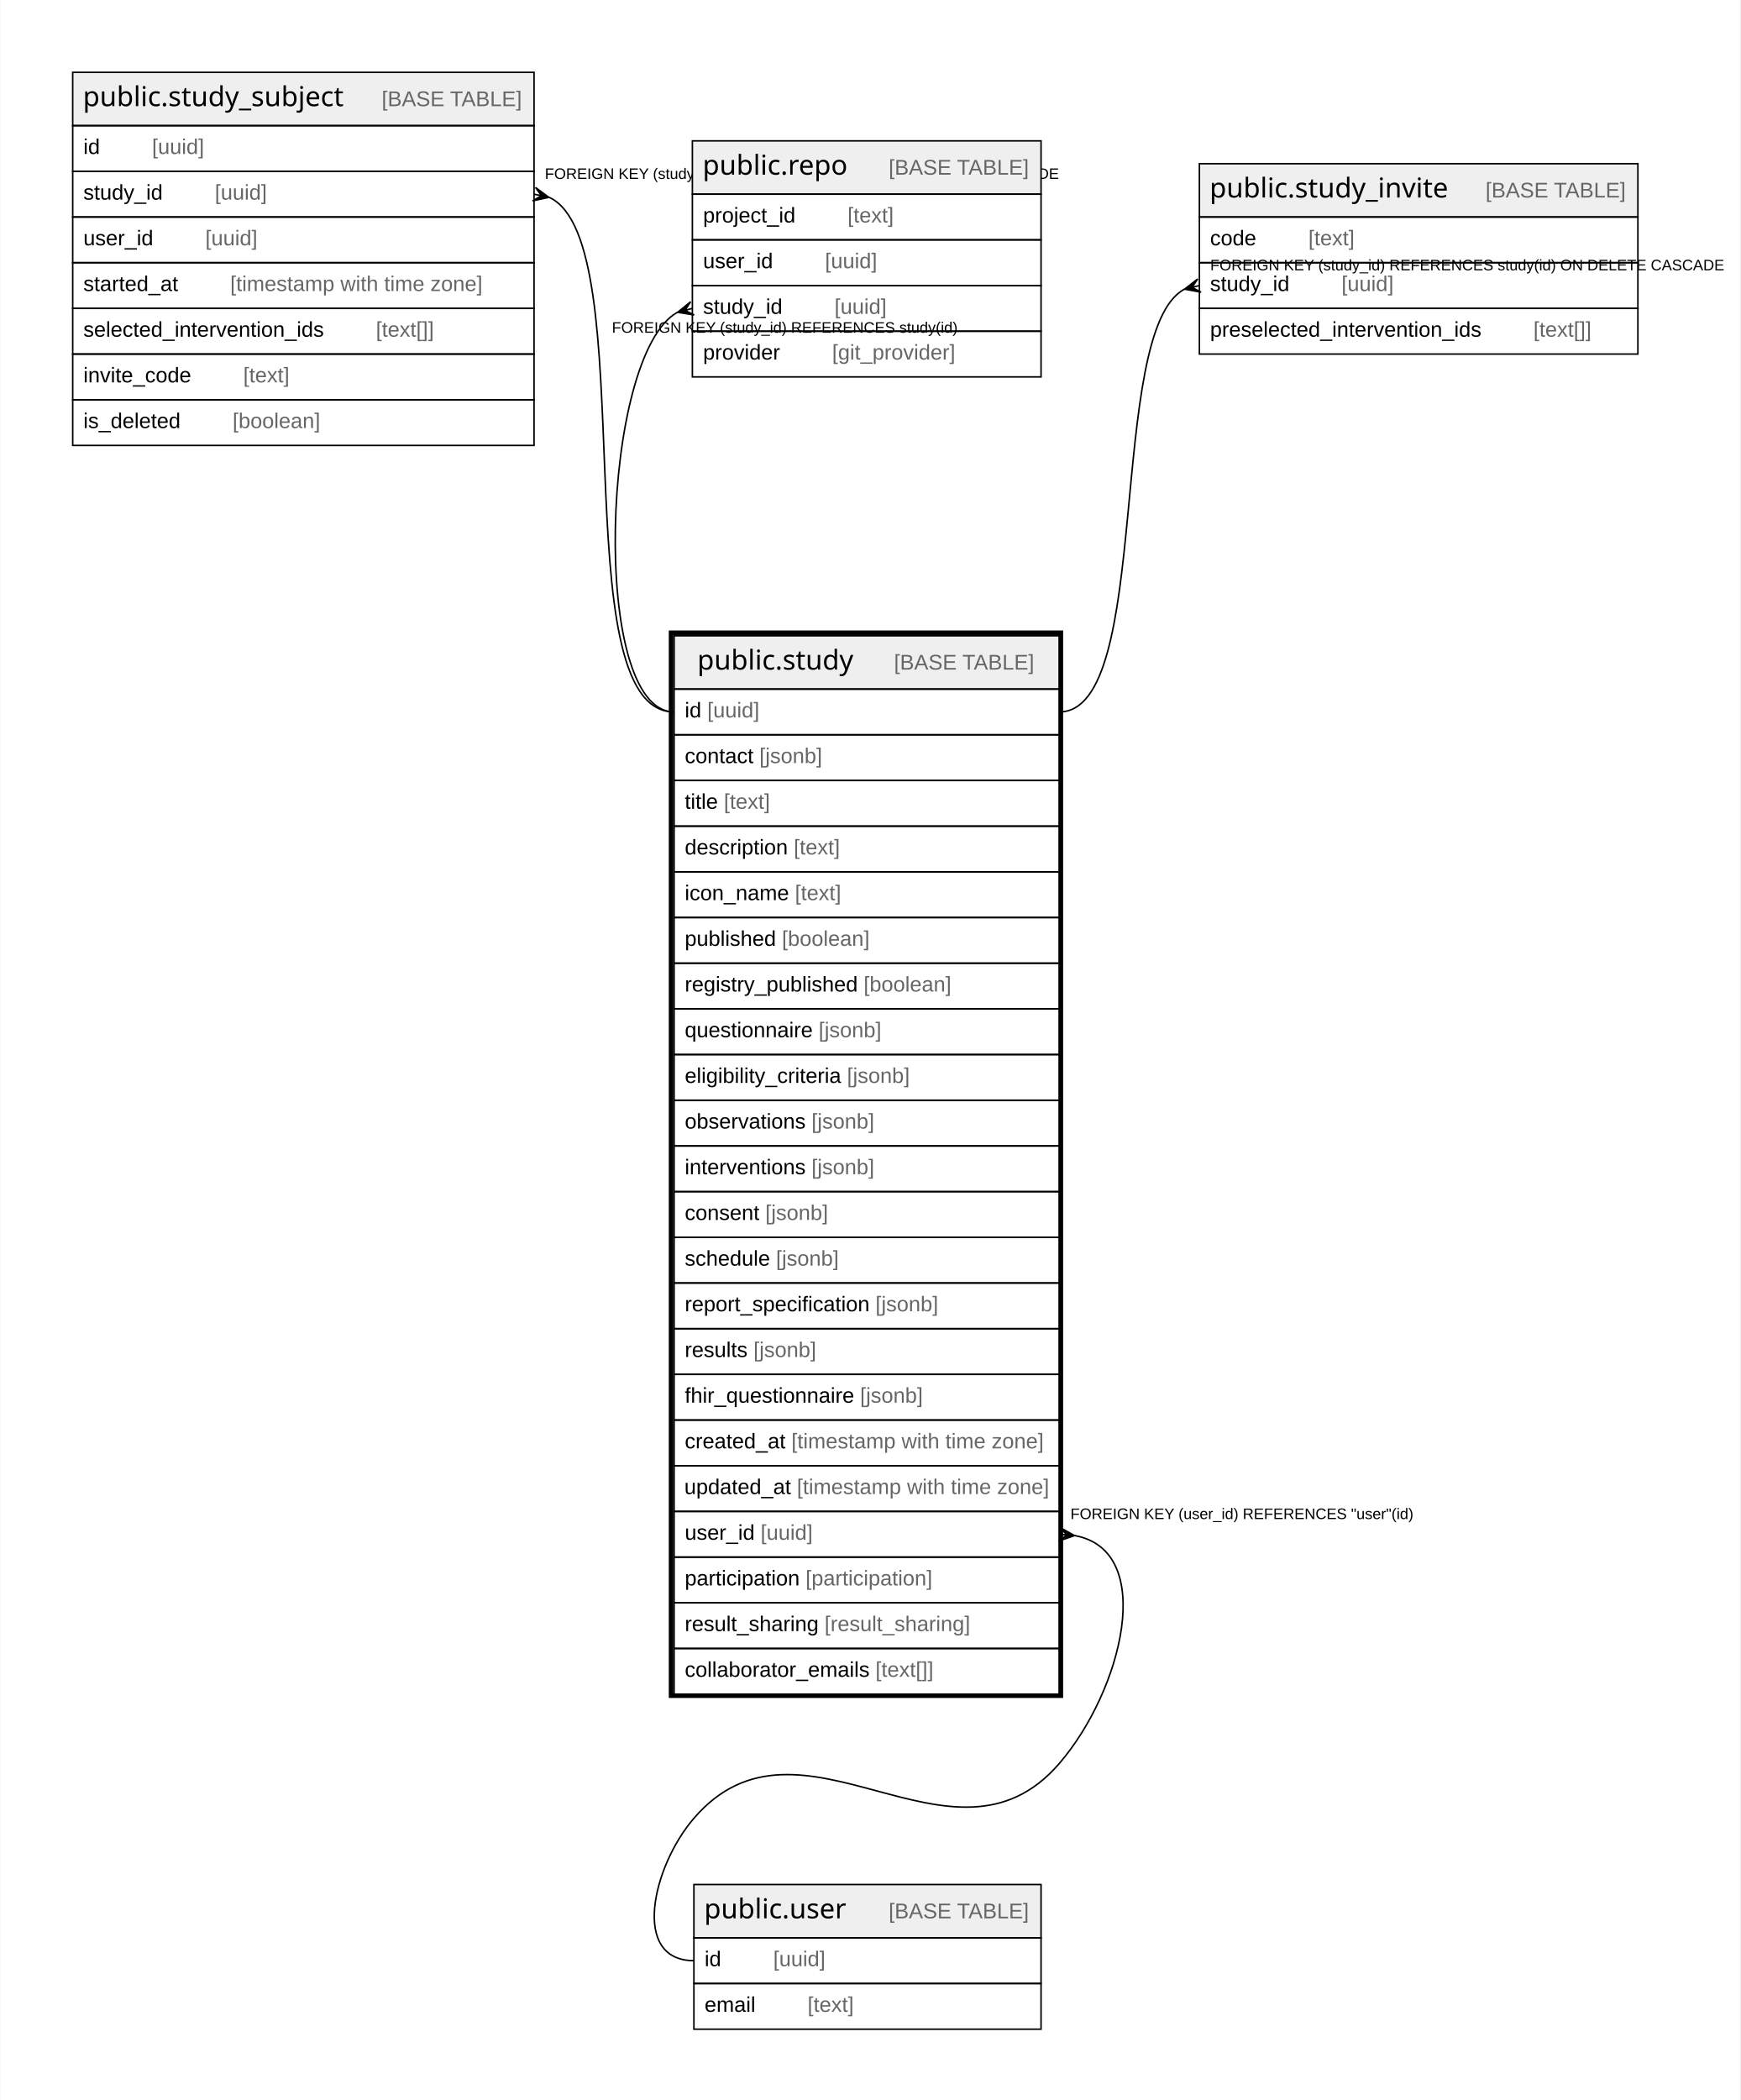
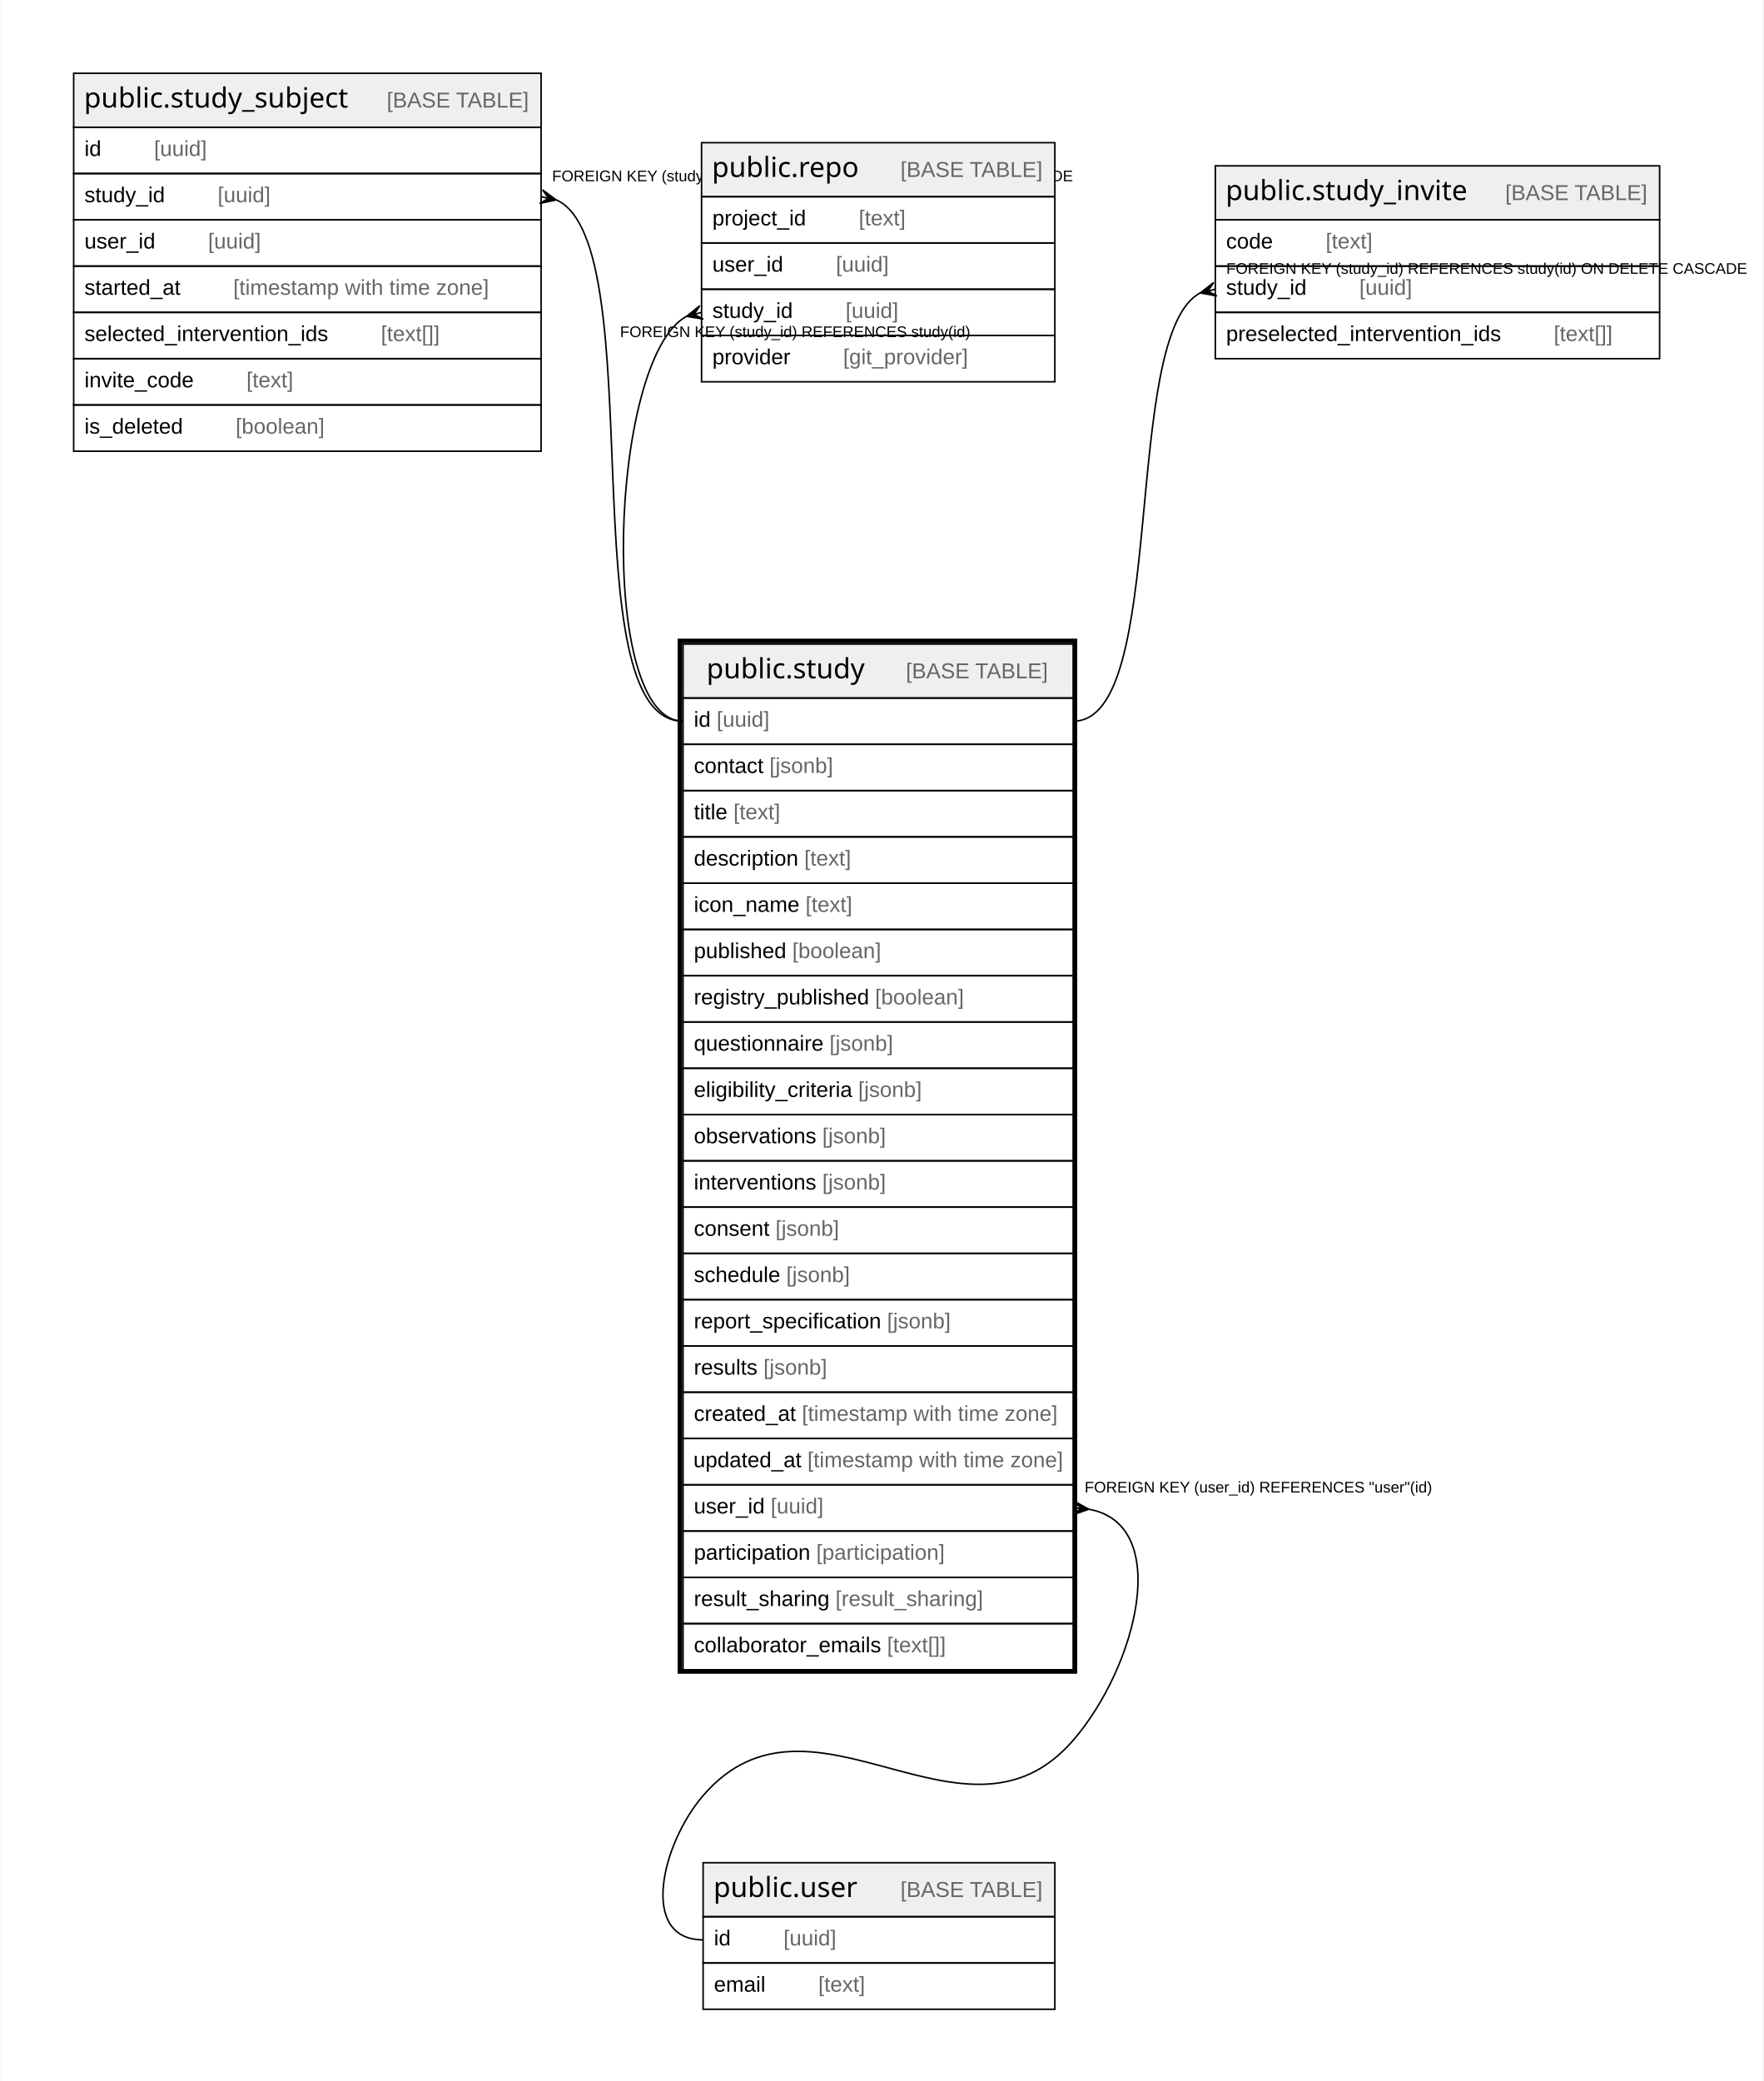
- <svg xmlns="http://www.w3.org/2000/svg" width="1143pt" height="1379pt" viewBox="0.00 0.00 1142.50 1379.00">
-   <g id="graph0" class="graph" transform="scale(1 1) rotate(0) translate(4 1375)">
-     <polygon fill="#ffffff" stroke="transparent" points="-4,4 -4,-1375 1138.5,-1375 1138.5,4 -4,4" />
+ <svg xmlns="http://www.w3.org/2000/svg" width="1143pt" height="1349pt" viewBox="0.00 0.00 1142.50 1349.00">
+   <g id="graph0" class="graph" transform="scale(1 1) rotate(0) translate(4 1345)">
+     <polygon fill="#ffffff" stroke="transparent" points="-4,4 -4,-1345 1138.5,-1345 1138.5,4 -4,4" />
    <g id="node1" class="node">
-       <polygon fill="#efefef" stroke="transparent" points="438.5,-922.5 438.5,-957.5 691.5,-957.5 691.5,-922.5 438.5,-922.5" />
-       <polygon fill="none" stroke="#000000" points="438.5,-922.5 438.5,-957.5 691.5,-957.5 691.5,-922.5 438.5,-922.5" />
-       <text text-anchor="start" x="453.704" y="-935.3" font-family="Arial Bold" font-size="18.00" fill="#000000">public.study</text>
-       <text text-anchor="start" x="548.728" y="-935.3" font-family="Arial" font-size="14.00" fill="#000000">    </text>
-       <text text-anchor="start" x="582.933" y="-935.3" font-family="Arial" font-size="14.00" fill="#666666">[BASE TABLE]</text>
-       <polygon fill="none" stroke="#000000" points="438.5,-892.5 438.5,-922.5 691.5,-922.5 691.5,-892.5 438.5,-892.5" />
-       <text text-anchor="start" x="445.5" y="-903.9" font-family="Arial" font-size="14.00" fill="#000000">id </text>
-       <text text-anchor="start" x="460.28" y="-903.9" font-family="Arial" font-size="14.00" fill="#666666">[uuid]</text>
+       <polygon fill="#efefef" stroke="transparent" points="438.5,-892.5 438.5,-927.5 691.5,-927.5 691.5,-892.5 438.5,-892.5" />
+       <polygon fill="none" stroke="#000000" points="438.5,-892.5 438.5,-927.5 691.5,-927.5 691.5,-892.5 438.5,-892.5" />
+       <text text-anchor="start" x="453.704" y="-905.3" font-family="Arial Bold" font-size="18.00" fill="#000000">public.study</text>
+       <text text-anchor="start" x="548.728" y="-905.3" font-family="Arial" font-size="14.00" fill="#000000">    </text>
+       <text text-anchor="start" x="582.933" y="-905.3" font-family="Arial" font-size="14.00" fill="#666666">[BASE TABLE]</text>
      <polygon fill="none" stroke="#000000" points="438.5,-862.5 438.5,-892.5 691.5,-892.5 691.5,-862.5 438.5,-862.5" />
-       <text text-anchor="start" x="445.5" y="-873.9" font-family="Arial" font-size="14.00" fill="#000000">contact </text>
-       <text text-anchor="start" x="494.52" y="-873.9" font-family="Arial" font-size="14.00" fill="#666666">[jsonb]</text>
+       <text text-anchor="start" x="445.5" y="-873.9" font-family="Arial" font-size="14.00" fill="#000000">id </text>
+       <text text-anchor="start" x="460.28" y="-873.9" font-family="Arial" font-size="14.00" fill="#666666">[uuid]</text>
      <polygon fill="none" stroke="#000000" points="438.5,-832.5 438.5,-862.5 691.5,-862.5 691.5,-832.5 438.5,-832.5" />
-       <text text-anchor="start" x="445.5" y="-843.9" font-family="Arial" font-size="14.00" fill="#000000">title </text>
-       <text text-anchor="start" x="471.168" y="-843.9" font-family="Arial" font-size="14.00" fill="#666666">[text]</text>
+       <text text-anchor="start" x="445.5" y="-843.9" font-family="Arial" font-size="14.00" fill="#000000">contact </text>
+       <text text-anchor="start" x="494.52" y="-843.9" font-family="Arial" font-size="14.00" fill="#666666">[jsonb]</text>
      <polygon fill="none" stroke="#000000" points="438.5,-802.5 438.5,-832.5 691.5,-832.5 691.5,-802.5 438.5,-802.5" />
-       <text text-anchor="start" x="445.5" y="-813.9" font-family="Arial" font-size="14.00" fill="#000000">description </text>
-       <text text-anchor="start" x="517.068" y="-813.9" font-family="Arial" font-size="14.00" fill="#666666">[text]</text>
+       <text text-anchor="start" x="445.5" y="-813.9" font-family="Arial" font-size="14.00" fill="#000000">title </text>
+       <text text-anchor="start" x="471.168" y="-813.9" font-family="Arial" font-size="14.00" fill="#666666">[text]</text>
      <polygon fill="none" stroke="#000000" points="438.5,-772.5 438.5,-802.5 691.5,-802.5 691.5,-772.5 438.5,-772.5" />
-       <text text-anchor="start" x="445.5" y="-783.9" font-family="Arial" font-size="14.00" fill="#000000">icon_name </text>
-       <text text-anchor="start" x="517.853" y="-783.9" font-family="Arial" font-size="14.00" fill="#666666">[text]</text>
+       <text text-anchor="start" x="445.5" y="-783.9" font-family="Arial" font-size="14.00" fill="#000000">description </text>
+       <text text-anchor="start" x="517.068" y="-783.9" font-family="Arial" font-size="14.00" fill="#666666">[text]</text>
      <polygon fill="none" stroke="#000000" points="438.5,-742.5 438.5,-772.5 691.5,-772.5 691.5,-742.5 438.5,-742.5" />
-       <text text-anchor="start" x="445.5" y="-753.9" font-family="Arial" font-size="14.00" fill="#000000">published </text>
-       <text text-anchor="start" x="509.299" y="-753.9" font-family="Arial" font-size="14.00" fill="#666666">[boolean]</text>
+       <text text-anchor="start" x="445.5" y="-753.9" font-family="Arial" font-size="14.00" fill="#000000">icon_name </text>
+       <text text-anchor="start" x="517.853" y="-753.9" font-family="Arial" font-size="14.00" fill="#666666">[text]</text>
      <polygon fill="none" stroke="#000000" points="438.5,-712.5 438.5,-742.5 691.5,-742.5 691.5,-712.5 438.5,-712.5" />
-       <text text-anchor="start" x="445.5" y="-723.9" font-family="Arial" font-size="14.00" fill="#000000">registry_published </text>
-       <text text-anchor="start" x="562.966" y="-723.9" font-family="Arial" font-size="14.00" fill="#666666">[boolean]</text>
+       <text text-anchor="start" x="445.5" y="-723.9" font-family="Arial" font-size="14.00" fill="#000000">published </text>
+       <text text-anchor="start" x="509.299" y="-723.9" font-family="Arial" font-size="14.00" fill="#666666">[boolean]</text>
      <polygon fill="none" stroke="#000000" points="438.5,-682.5 438.5,-712.5 691.5,-712.5 691.5,-682.5 438.5,-682.5" />
-       <text text-anchor="start" x="445.5" y="-693.9" font-family="Arial" font-size="14.00" fill="#000000">questionnaire </text>
-       <text text-anchor="start" x="533.416" y="-693.9" font-family="Arial" font-size="14.00" fill="#666666">[jsonb]</text>
+       <text text-anchor="start" x="445.5" y="-693.9" font-family="Arial" font-size="14.00" fill="#000000">registry_published </text>
+       <text text-anchor="start" x="562.966" y="-693.9" font-family="Arial" font-size="14.00" fill="#666666">[boolean]</text>
      <polygon fill="none" stroke="#000000" points="438.5,-652.5 438.5,-682.5 691.5,-682.5 691.5,-652.5 438.5,-652.5" />
-       <text text-anchor="start" x="445.5" y="-663.9" font-family="Arial" font-size="14.00" fill="#000000">eligibility_criteria </text>
-       <text text-anchor="start" x="552.041" y="-663.9" font-family="Arial" font-size="14.00" fill="#666666">[jsonb]</text>
+       <text text-anchor="start" x="445.5" y="-663.9" font-family="Arial" font-size="14.00" fill="#000000">questionnaire </text>
+       <text text-anchor="start" x="533.416" y="-663.9" font-family="Arial" font-size="14.00" fill="#666666">[jsonb]</text>
      <polygon fill="none" stroke="#000000" points="438.5,-622.5 438.5,-652.5 691.5,-652.5 691.5,-622.5 438.5,-622.5" />
-       <text text-anchor="start" x="445.5" y="-633.9" font-family="Arial" font-size="14.00" fill="#000000">observations </text>
-       <text text-anchor="start" x="528.744" y="-633.9" font-family="Arial" font-size="14.00" fill="#666666">[jsonb]</text>
+       <text text-anchor="start" x="445.5" y="-633.9" font-family="Arial" font-size="14.00" fill="#000000">eligibility_criteria </text>
+       <text text-anchor="start" x="552.041" y="-633.9" font-family="Arial" font-size="14.00" fill="#666666">[jsonb]</text>
      <polygon fill="none" stroke="#000000" points="438.5,-592.5 438.5,-622.5 691.5,-622.5 691.5,-592.5 438.5,-592.5" />
-       <text text-anchor="start" x="445.5" y="-603.9" font-family="Arial" font-size="14.00" fill="#000000">interventions </text>
-       <text text-anchor="start" x="528.741" y="-603.9" font-family="Arial" font-size="14.00" fill="#666666">[jsonb]</text>
+       <text text-anchor="start" x="445.5" y="-603.9" font-family="Arial" font-size="14.00" fill="#000000">observations </text>
+       <text text-anchor="start" x="528.744" y="-603.9" font-family="Arial" font-size="14.00" fill="#666666">[jsonb]</text>
      <polygon fill="none" stroke="#000000" points="438.5,-562.5 438.5,-592.5 691.5,-592.5 691.5,-562.5 438.5,-562.5" />
-       <text text-anchor="start" x="445.5" y="-573.9" font-family="Arial" font-size="14.00" fill="#000000">consent </text>
-       <text text-anchor="start" x="498.412" y="-573.9" font-family="Arial" font-size="14.00" fill="#666666">[jsonb]</text>
+       <text text-anchor="start" x="445.5" y="-573.9" font-family="Arial" font-size="14.00" fill="#000000">interventions </text>
+       <text text-anchor="start" x="528.741" y="-573.9" font-family="Arial" font-size="14.00" fill="#666666">[jsonb]</text>
      <polygon fill="none" stroke="#000000" points="438.5,-532.5 438.5,-562.5 691.5,-562.5 691.5,-532.5 438.5,-532.5" />
-       <text text-anchor="start" x="445.5" y="-543.9" font-family="Arial" font-size="14.00" fill="#000000">schedule </text>
-       <text text-anchor="start" x="505.41" y="-543.9" font-family="Arial" font-size="14.00" fill="#666666">[jsonb]</text>
+       <text text-anchor="start" x="445.5" y="-543.9" font-family="Arial" font-size="14.00" fill="#000000">consent </text>
+       <text text-anchor="start" x="498.412" y="-543.9" font-family="Arial" font-size="14.00" fill="#666666">[jsonb]</text>
      <polygon fill="none" stroke="#000000" points="438.5,-502.5 438.5,-532.5 691.5,-532.5 691.5,-502.5 438.5,-502.5" />
-       <text text-anchor="start" x="445.5" y="-513.9" font-family="Arial" font-size="14.00" fill="#000000">report_specification </text>
-       <text text-anchor="start" x="570.747" y="-513.9" font-family="Arial" font-size="14.00" fill="#666666">[jsonb]</text>
+       <text text-anchor="start" x="445.5" y="-513.9" font-family="Arial" font-size="14.00" fill="#000000">schedule </text>
+       <text text-anchor="start" x="505.41" y="-513.9" font-family="Arial" font-size="14.00" fill="#666666">[jsonb]</text>
      <polygon fill="none" stroke="#000000" points="438.5,-472.5 438.5,-502.5 691.5,-502.5 691.5,-472.5 438.5,-472.5" />
-       <text text-anchor="start" x="445.5" y="-483.9" font-family="Arial" font-size="14.00" fill="#000000">results </text>
-       <text text-anchor="start" x="490.614" y="-483.9" font-family="Arial" font-size="14.00" fill="#666666">[jsonb]</text>
+       <text text-anchor="start" x="445.5" y="-483.9" font-family="Arial" font-size="14.00" fill="#000000">report_specification </text>
+       <text text-anchor="start" x="570.747" y="-483.9" font-family="Arial" font-size="14.00" fill="#666666">[jsonb]</text>
      <polygon fill="none" stroke="#000000" points="438.5,-442.5 438.5,-472.5 691.5,-472.5 691.5,-442.5 438.5,-442.5" />
-       <text text-anchor="start" x="445.5" y="-453.9" font-family="Arial" font-size="14.00" fill="#000000">fhir_questionnaire </text>
-       <text text-anchor="start" x="560.639" y="-453.9" font-family="Arial" font-size="14.00" fill="#666666">[jsonb]</text>
+       <text text-anchor="start" x="445.5" y="-453.9" font-family="Arial" font-size="14.00" fill="#000000">results </text>
+       <text text-anchor="start" x="490.614" y="-453.9" font-family="Arial" font-size="14.00" fill="#666666">[jsonb]</text>
      <polygon fill="none" stroke="#000000" points="438.5,-412.5 438.5,-442.5 691.5,-442.5 691.5,-412.5 438.5,-412.5" />
      <text text-anchor="start" x="445.5" y="-423.9" font-family="Arial" font-size="14.00" fill="#000000">created_at </text>
      <text text-anchor="start" x="515.528" y="-423.9" font-family="Arial" font-size="14.00" fill="#666666">[timestamp with time zone]</text>
      <polygon fill="none" stroke="#000000" points="438.5,-382.5 438.5,-412.5 691.5,-412.5 691.5,-382.5 438.5,-382.5" />
      <text text-anchor="start" x="445.192" y="-393.9" font-family="Arial" font-size="14.00" fill="#000000">updated_at </text>
      <text text-anchor="start" x="519.124" y="-393.9" font-family="Arial" font-size="14.00" fill="#666666">[timestamp with time zone]</text>
      <polygon fill="none" stroke="#000000" points="438.5,-352.5 438.5,-382.5 691.5,-382.5 691.5,-352.5 438.5,-352.5" />
      <text text-anchor="start" x="445.5" y="-363.9" font-family="Arial" font-size="14.00" fill="#000000">user_id </text>
      <text text-anchor="start" x="495.288" y="-363.9" font-family="Arial" font-size="14.00" fill="#666666">[uuid]</text>
      <polygon fill="none" stroke="#000000" points="438.5,-322.5 438.5,-352.5 691.5,-352.5 691.5,-322.5 438.5,-322.5" />
      <text text-anchor="start" x="445.5" y="-333.9" font-family="Arial" font-size="14.00" fill="#000000">participation </text>
      <text text-anchor="start" x="524.848" y="-333.9" font-family="Arial" font-size="14.00" fill="#666666">[participation]</text>
      <polygon fill="none" stroke="#000000" points="438.5,-292.5 438.5,-322.5 691.5,-322.5 691.5,-292.5 438.5,-292.5" />
      <text text-anchor="start" x="445.5" y="-303.9" font-family="Arial" font-size="14.00" fill="#000000">result_sharing </text>
      <text text-anchor="start" x="537.294" y="-303.9" font-family="Arial" font-size="14.00" fill="#666666">[result_sharing]</text>
      <polygon fill="none" stroke="#000000" points="438.5,-262.5 438.5,-292.5 691.5,-292.5 691.5,-262.5 438.5,-262.5" />
      <text text-anchor="start" x="445.5" y="-273.9" font-family="Arial" font-size="14.00" fill="#000000">collaborator_emails </text>
      <text text-anchor="start" x="570.733" y="-273.9" font-family="Arial" font-size="14.00" fill="#666666">[text[]]</text>
-       <polygon fill="none" stroke="#000000" stroke-width="3" points="436.5,-261.5 436.5,-959.5 692.5,-959.5 692.5,-261.5 436.5,-261.5" />
+       <polygon fill="none" stroke="#000000" stroke-width="3" points="436.5,-261.5 436.5,-929.5 692.5,-929.5 692.5,-261.5 436.5,-261.5" />
    </g>
    <g id="node5" class="node">
      <polygon fill="#efefef" stroke="transparent" points="451.5,-102.5 451.5,-137.5 679.5,-137.5 679.5,-102.5 451.5,-102.5" />
      <polygon fill="none" stroke="#000000" points="451.5,-102.5 451.5,-137.5 679.5,-137.5 679.5,-102.5 451.5,-102.5" />
      <text text-anchor="start" x="458.209" y="-115.3" font-family="Arial Bold" font-size="18.00" fill="#000000">public.user</text>
      <text text-anchor="start" x="545.223" y="-115.3" font-family="Arial" font-size="14.00" fill="#000000">    </text>
      <text text-anchor="start" x="579.428" y="-115.3" font-family="Arial" font-size="14.00" fill="#666666">[BASE TABLE]</text>
      <polygon fill="none" stroke="#000000" points="451.5,-72.5 451.5,-102.5 679.5,-102.5 679.5,-72.5 451.5,-72.5" />
      <text text-anchor="start" x="458.5" y="-83.9" font-family="Arial" font-size="14.00" fill="#000000">id    </text>
      <text text-anchor="start" x="503.594" y="-83.9" font-family="Arial" font-size="14.00" fill="#666666">[uuid]</text>
      <polygon fill="none" stroke="#000000" points="451.5,-42.5 451.5,-72.5 679.5,-72.5 679.5,-42.5 451.5,-42.5" />
      <text text-anchor="start" x="458.5" y="-53.9" font-family="Arial" font-size="14.00" fill="#000000">email    </text>
      <text text-anchor="start" x="526.144" y="-53.9" font-family="Arial" font-size="14.00" fill="#666666">[text]</text>
    </g>
    <g id="edge4" class="edge">
      <path fill="none" stroke="#000000" d="M701.677,-366.629C755.786,-356.73 732.762,-264.913 691.5,-217 621.115,-135.27 521.885,-262.73 451.5,-181 424.383,-149.512 409.944,-87.5 451.5,-87.5" />
      <polygon fill="#000000" stroke="#000000" points="701.464,-366.647 691.116,-363.016 696.482,-367.074 691.5,-367.5 691.5,-367.5 691.5,-367.5 696.482,-367.074 691.884,-371.984 701.464,-366.647 701.464,-366.647" />
      <text text-anchor="start" x="698.785" y="-377.5" font-family="Arial" font-size="10.00" fill="#000000">FOREIGN KEY (user_id) REFERENCES "user"(id)</text>
    </g>
    <g id="node2" class="node">
-       <polygon fill="#efefef" stroke="transparent" points="43.5,-1292.5 43.5,-1327.5 346.5,-1327.5 346.5,-1292.5 43.5,-1292.5" />
-       <polygon fill="none" stroke="#000000" points="43.5,-1292.5 43.5,-1327.5 346.5,-1327.5 346.5,-1292.5 43.5,-1292.5" />
-       <text text-anchor="start" x="50.194" y="-1305.3" font-family="Arial Bold" font-size="18.00" fill="#000000">public.study_subject</text>
-       <text text-anchor="start" x="212.238" y="-1305.3" font-family="Arial" font-size="14.00" fill="#000000">    </text>
-       <text text-anchor="start" x="246.443" y="-1305.3" font-family="Arial" font-size="14.00" fill="#666666">[BASE TABLE]</text>
-       <polygon fill="none" stroke="#000000" points="43.5,-1262.5 43.5,-1292.5 346.5,-1292.5 346.5,-1262.5 43.5,-1262.5" />
-       <text text-anchor="start" x="50.5" y="-1273.9" font-family="Arial" font-size="14.00" fill="#000000">id    </text>
-       <text text-anchor="start" x="95.594" y="-1273.9" font-family="Arial" font-size="14.00" fill="#666666">[uuid]</text>
+       <polygon fill="#efefef" stroke="transparent" points="43.5,-1262.5 43.5,-1297.5 346.5,-1297.5 346.5,-1262.5 43.5,-1262.5" />
+       <polygon fill="none" stroke="#000000" points="43.5,-1262.5 43.5,-1297.5 346.5,-1297.5 346.5,-1262.5 43.5,-1262.5" />
+       <text text-anchor="start" x="50.194" y="-1275.3" font-family="Arial Bold" font-size="18.00" fill="#000000">public.study_subject</text>
+       <text text-anchor="start" x="212.238" y="-1275.3" font-family="Arial" font-size="14.00" fill="#000000">    </text>
+       <text text-anchor="start" x="246.443" y="-1275.3" font-family="Arial" font-size="14.00" fill="#666666">[BASE TABLE]</text>
      <polygon fill="none" stroke="#000000" points="43.5,-1232.5 43.5,-1262.5 346.5,-1262.5 346.5,-1232.5 43.5,-1232.5" />
-       <text text-anchor="start" x="50.5" y="-1243.9" font-family="Arial" font-size="14.00" fill="#000000">study_id    </text>
-       <text text-anchor="start" x="136.832" y="-1243.9" font-family="Arial" font-size="14.00" fill="#666666">[uuid]</text>
+       <text text-anchor="start" x="50.5" y="-1243.9" font-family="Arial" font-size="14.00" fill="#000000">id    </text>
+       <text text-anchor="start" x="95.594" y="-1243.9" font-family="Arial" font-size="14.00" fill="#666666">[uuid]</text>
      <polygon fill="none" stroke="#000000" points="43.5,-1202.5 43.5,-1232.5 346.5,-1232.5 346.5,-1202.5 43.5,-1202.5" />
-       <text text-anchor="start" x="50.5" y="-1213.9" font-family="Arial" font-size="14.00" fill="#000000">user_id    </text>
-       <text text-anchor="start" x="130.602" y="-1213.9" font-family="Arial" font-size="14.00" fill="#666666">[uuid]</text>
+       <text text-anchor="start" x="50.5" y="-1213.9" font-family="Arial" font-size="14.00" fill="#000000">study_id    </text>
+       <text text-anchor="start" x="136.832" y="-1213.9" font-family="Arial" font-size="14.00" fill="#666666">[uuid]</text>
      <polygon fill="none" stroke="#000000" points="43.5,-1172.5 43.5,-1202.5 346.5,-1202.5 346.5,-1172.5 43.5,-1172.5" />
-       <text text-anchor="start" x="50.5" y="-1183.9" font-family="Arial" font-size="14.00" fill="#000000">started_at    </text>
-       <text text-anchor="start" x="146.95" y="-1183.9" font-family="Arial" font-size="14.00" fill="#666666">[timestamp with time zone]</text>
+       <text text-anchor="start" x="50.5" y="-1183.9" font-family="Arial" font-size="14.00" fill="#000000">user_id    </text>
+       <text text-anchor="start" x="130.602" y="-1183.9" font-family="Arial" font-size="14.00" fill="#666666">[uuid]</text>
      <polygon fill="none" stroke="#000000" points="43.5,-1142.5 43.5,-1172.5 346.5,-1172.5 346.5,-1142.5 43.5,-1142.5" />
-       <text text-anchor="start" x="50.5" y="-1153.9" font-family="Arial" font-size="14.00" fill="#000000">selected_intervention_ids    </text>
-       <text text-anchor="start" x="242.637" y="-1153.9" font-family="Arial" font-size="14.00" fill="#666666">[text[]]</text>
+       <text text-anchor="start" x="50.5" y="-1153.9" font-family="Arial" font-size="14.00" fill="#000000">started_at    </text>
+       <text text-anchor="start" x="146.95" y="-1153.9" font-family="Arial" font-size="14.00" fill="#666666">[timestamp with time zone]</text>
      <polygon fill="none" stroke="#000000" points="43.5,-1112.5 43.5,-1142.5 346.5,-1142.5 346.5,-1112.5 43.5,-1112.5" />
-       <text text-anchor="start" x="50.5" y="-1123.9" font-family="Arial" font-size="14.00" fill="#000000">invite_code    </text>
-       <text text-anchor="start" x="155.504" y="-1123.9" font-family="Arial" font-size="14.00" fill="#666666">[text]</text>
+       <text text-anchor="start" x="50.5" y="-1123.9" font-family="Arial" font-size="14.00" fill="#000000">selected_intervention_ids    </text>
+       <text text-anchor="start" x="242.637" y="-1123.9" font-family="Arial" font-size="14.00" fill="#666666">[text[]]</text>
      <polygon fill="none" stroke="#000000" points="43.5,-1082.5 43.5,-1112.5 346.5,-1112.5 346.5,-1082.5 43.5,-1082.5" />
-       <text text-anchor="start" x="50.5" y="-1093.9" font-family="Arial" font-size="14.00" fill="#000000">is_deleted    </text>
-       <text text-anchor="start" x="148.504" y="-1093.9" font-family="Arial" font-size="14.00" fill="#666666">[boolean]</text>
+       <text text-anchor="start" x="50.5" y="-1093.9" font-family="Arial" font-size="14.00" fill="#000000">invite_code    </text>
+       <text text-anchor="start" x="155.504" y="-1093.9" font-family="Arial" font-size="14.00" fill="#666666">[text]</text>
+       <polygon fill="none" stroke="#000000" points="43.5,-1052.5 43.5,-1082.5 346.5,-1082.5 346.5,-1052.5 43.5,-1052.5" />
+       <text text-anchor="start" x="50.5" y="-1063.9" font-family="Arial" font-size="14.00" fill="#000000">is_deleted    </text>
+       <text text-anchor="start" x="148.504" y="-1063.9" font-family="Arial" font-size="14.00" fill="#666666">[boolean]</text>
    </g>
    <g id="edge1" class="edge">
-       <path fill="none" stroke="#000000" d="M356.595,-1245.329C419.035,-1216.372 363.896,-907.5 438.5,-907.5" />
-       <polygon fill="#000000" stroke="#000000" points="356.276,-1245.397 345.554,-1243.101 351.388,-1246.449 346.5,-1247.5 346.5,-1247.5 346.5,-1247.5 351.388,-1246.449 347.446,-1251.899 356.276,-1245.397 356.276,-1245.397" />
-       <text text-anchor="start" x="353.603" y="-1257.5" font-family="Arial" font-size="10.00" fill="#000000">FOREIGN KEY (study_id) REFERENCES study(id) ON DELETE CASCADE</text>
+       <path fill="none" stroke="#000000" d="M356.595,-1215.329C419.035,-1186.372 363.896,-877.5 438.5,-877.5" />
+       <polygon fill="#000000" stroke="#000000" points="356.276,-1215.397 345.554,-1213.101 351.388,-1216.449 346.5,-1217.5 346.5,-1217.5 346.5,-1217.5 351.388,-1216.449 347.446,-1221.899 356.276,-1215.397 356.276,-1215.397" />
+       <text text-anchor="start" x="353.603" y="-1227.5" font-family="Arial" font-size="10.00" fill="#000000">FOREIGN KEY (study_id) REFERENCES study(id) ON DELETE CASCADE</text>
    </g>
    <g id="node3" class="node">
-       <polygon fill="#efefef" stroke="transparent" points="450.5,-1247.5 450.5,-1282.5 679.5,-1282.5 679.5,-1247.5 450.5,-1247.5" />
-       <polygon fill="none" stroke="#000000" points="450.5,-1247.5 450.5,-1282.5 679.5,-1282.5 679.5,-1247.5 450.5,-1247.5" />
-       <text text-anchor="start" x="457.206" y="-1260.3" font-family="Arial Bold" font-size="18.00" fill="#000000">public.repo</text>
-       <text text-anchor="start" x="545.226" y="-1260.3" font-family="Arial" font-size="14.00" fill="#000000">    </text>
-       <text text-anchor="start" x="579.431" y="-1260.3" font-family="Arial" font-size="14.00" fill="#666666">[BASE TABLE]</text>
-       <polygon fill="none" stroke="#000000" points="450.5,-1217.5 450.5,-1247.5 679.5,-1247.5 679.5,-1217.5 450.5,-1217.5" />
-       <text text-anchor="start" x="457.5" y="-1228.9" font-family="Arial" font-size="14.00" fill="#000000">project_id    </text>
-       <text text-anchor="start" x="552.382" y="-1228.9" font-family="Arial" font-size="14.00" fill="#666666">[text]</text>
+       <polygon fill="#efefef" stroke="transparent" points="450.5,-1217.5 450.5,-1252.5 679.5,-1252.5 679.5,-1217.5 450.5,-1217.5" />
+       <polygon fill="none" stroke="#000000" points="450.5,-1217.5 450.5,-1252.5 679.5,-1252.5 679.5,-1217.5 450.5,-1217.5" />
+       <text text-anchor="start" x="457.206" y="-1230.3" font-family="Arial Bold" font-size="18.00" fill="#000000">public.repo</text>
+       <text text-anchor="start" x="545.226" y="-1230.3" font-family="Arial" font-size="14.00" fill="#000000">    </text>
+       <text text-anchor="start" x="579.431" y="-1230.3" font-family="Arial" font-size="14.00" fill="#666666">[BASE TABLE]</text>
      <polygon fill="none" stroke="#000000" points="450.5,-1187.5 450.5,-1217.5 679.5,-1217.5 679.5,-1187.5 450.5,-1187.5" />
-       <text text-anchor="start" x="457.5" y="-1198.9" font-family="Arial" font-size="14.00" fill="#000000">user_id    </text>
-       <text text-anchor="start" x="537.602" y="-1198.9" font-family="Arial" font-size="14.00" fill="#666666">[uuid]</text>
+       <text text-anchor="start" x="457.5" y="-1198.9" font-family="Arial" font-size="14.00" fill="#000000">project_id    </text>
+       <text text-anchor="start" x="552.382" y="-1198.9" font-family="Arial" font-size="14.00" fill="#666666">[text]</text>
      <polygon fill="none" stroke="#000000" points="450.5,-1157.5 450.5,-1187.5 679.5,-1187.5 679.5,-1157.5 450.5,-1157.5" />
-       <text text-anchor="start" x="457.5" y="-1168.9" font-family="Arial" font-size="14.00" fill="#000000">study_id    </text>
-       <text text-anchor="start" x="543.832" y="-1168.9" font-family="Arial" font-size="14.00" fill="#666666">[uuid]</text>
+       <text text-anchor="start" x="457.5" y="-1168.9" font-family="Arial" font-size="14.00" fill="#000000">user_id    </text>
+       <text text-anchor="start" x="537.602" y="-1168.9" font-family="Arial" font-size="14.00" fill="#666666">[uuid]</text>
      <polygon fill="none" stroke="#000000" points="450.5,-1127.5 450.5,-1157.5 679.5,-1157.5 679.5,-1127.5 450.5,-1127.5" />
-       <text text-anchor="start" x="457.5" y="-1138.9" font-family="Arial" font-size="14.00" fill="#000000">provider    </text>
-       <text text-anchor="start" x="542.263" y="-1138.9" font-family="Arial" font-size="14.00" fill="#666666">[git_provider]</text>
+       <text text-anchor="start" x="457.5" y="-1138.9" font-family="Arial" font-size="14.00" fill="#000000">study_id    </text>
+       <text text-anchor="start" x="543.832" y="-1138.9" font-family="Arial" font-size="14.00" fill="#666666">[uuid]</text>
+       <polygon fill="none" stroke="#000000" points="450.5,-1097.5 450.5,-1127.5 679.5,-1127.5 679.5,-1097.5 450.5,-1097.5" />
+       <text text-anchor="start" x="457.5" y="-1108.9" font-family="Arial" font-size="14.00" fill="#000000">provider    </text>
+       <text text-anchor="start" x="542.263" y="-1108.9" font-family="Arial" font-size="14.00" fill="#666666">[git_provider]</text>
    </g>
    <g id="edge2" class="edge">
-       <path fill="none" stroke="#000000" d="M440.626,-1169.877C390.388,-1142.355 383.005,-907.5 438.5,-907.5" />
-       <polygon fill="#000000" stroke="#000000" points="440.835,-1169.933 449.345,-1176.849 445.668,-1171.216 450.5,-1172.5 450.5,-1172.5 450.5,-1172.5 445.668,-1171.216 451.655,-1168.151 440.835,-1169.933 440.835,-1169.933" />
-       <text text-anchor="start" x="397.635" y="-1156.5" font-family="Arial" font-size="10.00" fill="#000000">FOREIGN KEY (study_id) REFERENCES study(id)</text>
+       <path fill="none" stroke="#000000" d="M440.626,-1139.877C390.388,-1112.355 383.005,-877.5 438.5,-877.5" />
+       <polygon fill="#000000" stroke="#000000" points="440.835,-1139.933 449.345,-1146.849 445.668,-1141.216 450.5,-1142.5 450.5,-1142.5 450.5,-1142.5 445.668,-1141.216 451.655,-1138.151 440.835,-1139.933 440.835,-1139.933" />
+       <text text-anchor="start" x="397.635" y="-1126.5" font-family="Arial" font-size="10.00" fill="#000000">FOREIGN KEY (study_id) REFERENCES study(id)</text>
    </g>
    <g id="node4" class="node">
-       <polygon fill="#efefef" stroke="transparent" points="783.5,-1232.5 783.5,-1267.5 1071.5,-1267.5 1071.5,-1232.5 783.5,-1232.5" />
-       <polygon fill="none" stroke="#000000" points="783.5,-1232.5 783.5,-1267.5 1071.5,-1267.5 1071.5,-1232.5 783.5,-1232.5" />
-       <text text-anchor="start" x="790.199" y="-1245.3" font-family="Arial Bold" font-size="18.00" fill="#000000">public.study_invite</text>
-       <text text-anchor="start" x="937.232" y="-1245.3" font-family="Arial" font-size="14.00" fill="#000000">    </text>
-       <text text-anchor="start" x="971.437" y="-1245.3" font-family="Arial" font-size="14.00" fill="#666666">[BASE TABLE]</text>
-       <polygon fill="none" stroke="#000000" points="783.5,-1202.5 783.5,-1232.5 1071.5,-1232.5 1071.5,-1202.5 783.5,-1202.5" />
-       <text text-anchor="start" x="790.5" y="-1213.9" font-family="Arial" font-size="14.00" fill="#000000">code    </text>
-       <text text-anchor="start" x="855.053" y="-1213.9" font-family="Arial" font-size="14.00" fill="#666666">[text]</text>
+       <polygon fill="#efefef" stroke="transparent" points="783.5,-1202.5 783.5,-1237.5 1071.5,-1237.5 1071.5,-1202.5 783.5,-1202.5" />
+       <polygon fill="none" stroke="#000000" points="783.5,-1202.5 783.5,-1237.5 1071.5,-1237.5 1071.5,-1202.5 783.5,-1202.5" />
+       <text text-anchor="start" x="790.199" y="-1215.3" font-family="Arial Bold" font-size="18.00" fill="#000000">public.study_invite</text>
+       <text text-anchor="start" x="937.232" y="-1215.3" font-family="Arial" font-size="14.00" fill="#000000">    </text>
+       <text text-anchor="start" x="971.437" y="-1215.3" font-family="Arial" font-size="14.00" fill="#666666">[BASE TABLE]</text>
      <polygon fill="none" stroke="#000000" points="783.5,-1172.5 783.5,-1202.5 1071.5,-1202.5 1071.5,-1172.5 783.5,-1172.5" />
-       <text text-anchor="start" x="790.5" y="-1183.9" font-family="Arial" font-size="14.00" fill="#000000">study_id    </text>
-       <text text-anchor="start" x="876.832" y="-1183.9" font-family="Arial" font-size="14.00" fill="#666666">[uuid]</text>
+       <text text-anchor="start" x="790.5" y="-1183.9" font-family="Arial" font-size="14.00" fill="#000000">code    </text>
+       <text text-anchor="start" x="855.053" y="-1183.9" font-family="Arial" font-size="14.00" fill="#666666">[text]</text>
      <polygon fill="none" stroke="#000000" points="783.5,-1142.5 783.5,-1172.5 1071.5,-1172.5 1071.5,-1142.5 783.5,-1142.5" />
-       <text text-anchor="start" x="790.5" y="-1153.9" font-family="Arial" font-size="14.00" fill="#000000">preselected_intervention_ids    </text>
-       <text text-anchor="start" x="1002.863" y="-1153.9" font-family="Arial" font-size="14.00" fill="#666666">[text[]]</text>
+       <text text-anchor="start" x="790.5" y="-1153.9" font-family="Arial" font-size="14.00" fill="#000000">study_id    </text>
+       <text text-anchor="start" x="876.832" y="-1153.9" font-family="Arial" font-size="14.00" fill="#666666">[uuid]</text>
+       <polygon fill="none" stroke="#000000" points="783.5,-1112.5 783.5,-1142.5 1071.5,-1142.5 1071.5,-1112.5 783.5,-1112.5" />
+       <text text-anchor="start" x="790.5" y="-1123.9" font-family="Arial" font-size="14.00" fill="#000000">preselected_intervention_ids    </text>
+       <text text-anchor="start" x="1002.863" y="-1123.9" font-family="Arial" font-size="14.00" fill="#666666">[text[]]</text>
    </g>
    <g id="edge3" class="edge">
-       <path fill="none" stroke="#000000" d="M773.658,-1185.079C721.957,-1157.712 753.413,-907.5 691.5,-907.5" />
-       <polygon fill="#000000" stroke="#000000" points="773.789,-1185.112 782.425,-1191.87 778.645,-1186.306 783.5,-1187.5 783.5,-1187.5 783.5,-1187.5 778.645,-1186.306 784.575,-1183.13 773.789,-1185.112 773.789,-1185.112" />
-       <text text-anchor="start" x="790.604" y="-1197.5" font-family="Arial" font-size="10.00" fill="#000000">FOREIGN KEY (study_id) REFERENCES study(id) ON DELETE CASCADE</text>
+       <path fill="none" stroke="#000000" d="M773.658,-1155.079C721.957,-1127.712 753.413,-877.5 691.5,-877.5" />
+       <polygon fill="#000000" stroke="#000000" points="773.789,-1155.112 782.425,-1161.87 778.645,-1156.306 783.5,-1157.5 783.5,-1157.5 783.5,-1157.5 778.645,-1156.306 784.575,-1153.13 773.789,-1155.112 773.789,-1155.112" />
+       <text text-anchor="start" x="790.604" y="-1167.5" font-family="Arial" font-size="10.00" fill="#000000">FOREIGN KEY (study_id) REFERENCES study(id) ON DELETE CASCADE</text>
    </g>
  </g>
</svg>
